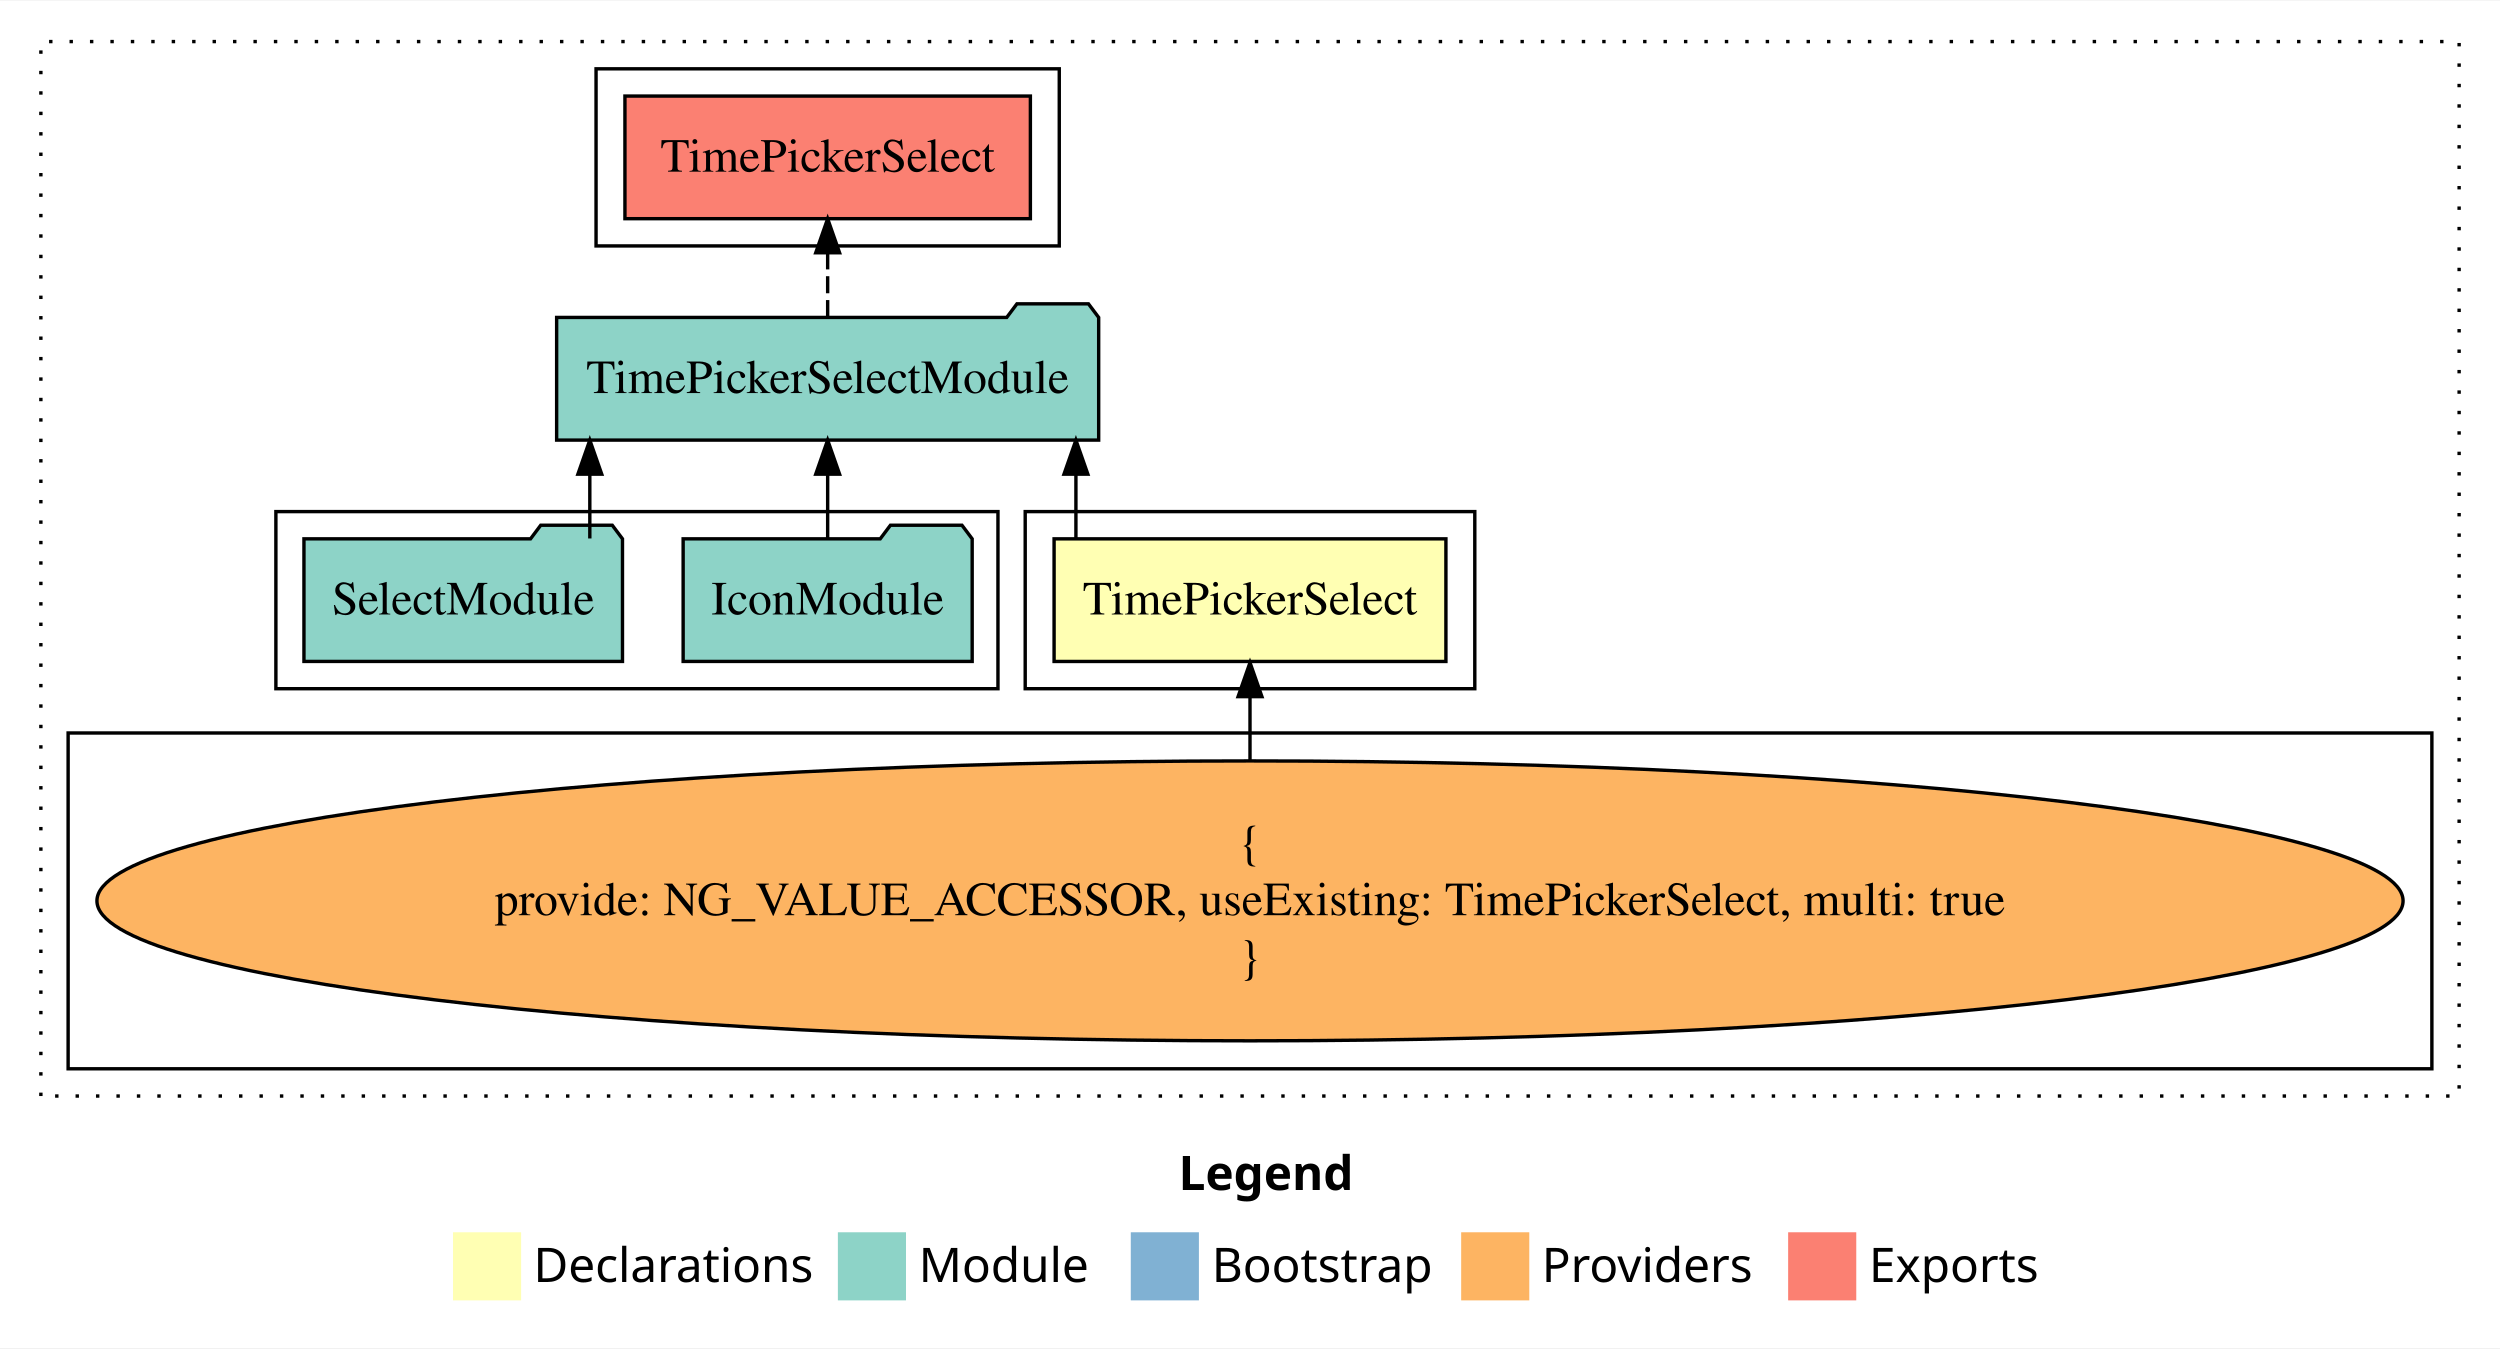
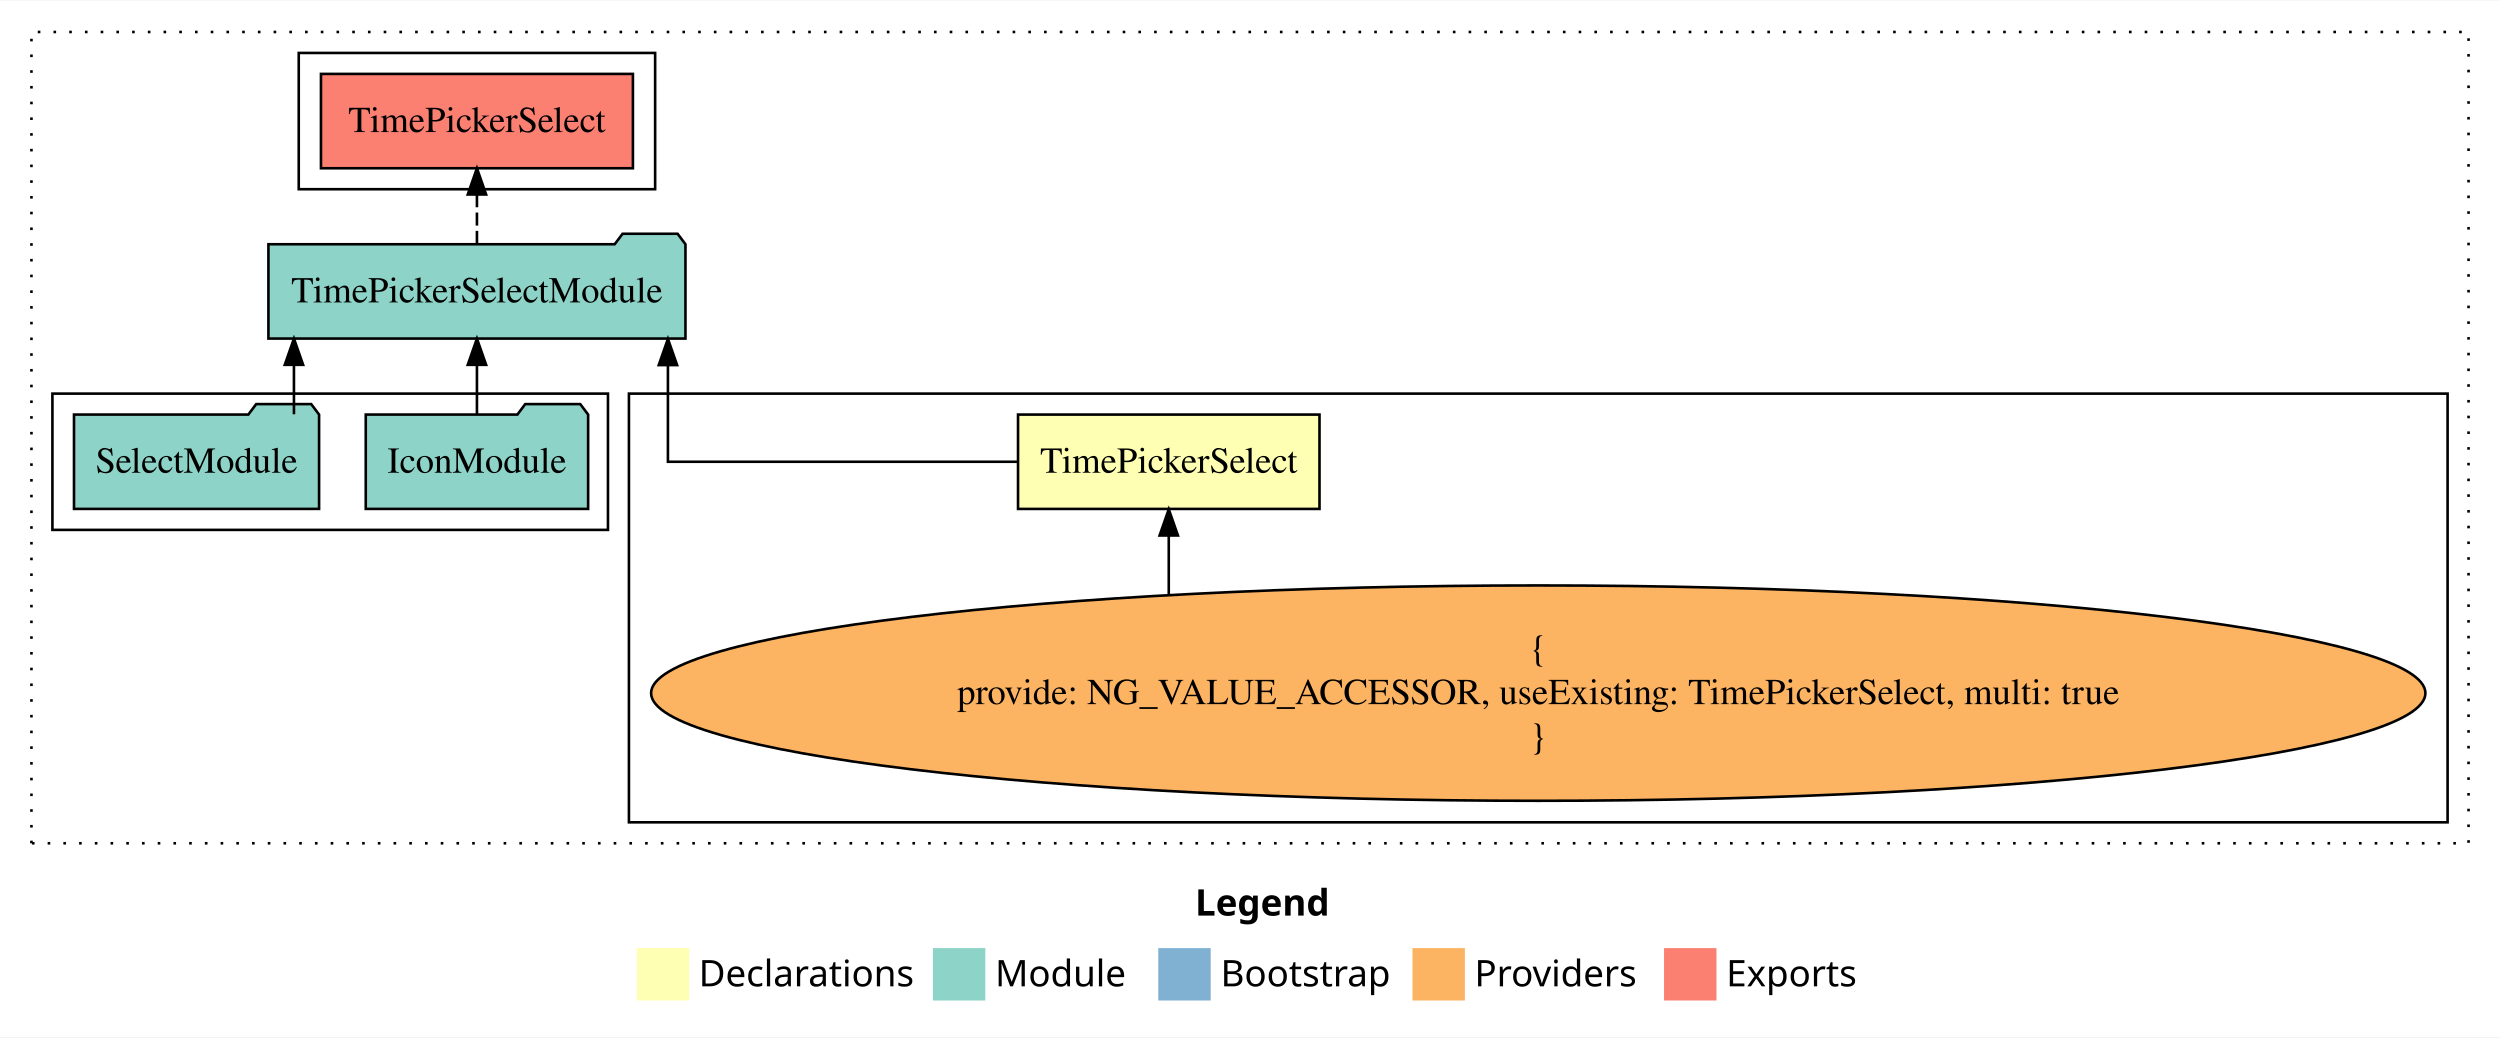
- <svg xmlns="http://www.w3.org/2000/svg" width="734pt" height="396pt" viewBox="0.00 0.00 734.00 395.59">
+ <svg xmlns="http://www.w3.org/2000/svg" width="954pt" height="396pt" viewBox="0.00 0.00 954.00 395.59">
  <g id="graph0" class="graph" transform="scale(1 1) rotate(0) translate(4 391.59)">
-     <polygon fill="white" stroke="transparent" points="-4,4 -4,-391.59 730,-391.59 730,4 -4,4" />
-     <text text-anchor="start" x="342.01" y="-42.4" font-family="Times-12" font-weight="bold" font-size="14.00">Legend</text>
-     <polygon fill="#ffffb3" stroke="transparent" points="129,-10 129,-30 149,-30 149,-10 129,-10" />
-     <text text-anchor="start" x="152.63" y="-15.4" font-family="Times-12" font-size="14.00">  Declarations</text>
-     <polygon fill="#8dd3c7" stroke="transparent" points="242,-10 242,-30 262,-30 262,-10 242,-10" />
-     <text text-anchor="start" x="265.73" y="-15.4" font-family="Times-12" font-size="14.00">  Module</text>
-     <polygon fill="#80b1d3" stroke="transparent" points="328,-10 328,-30 348,-30 348,-10 328,-10" />
-     <text text-anchor="start" x="351.78" y="-15.4" font-family="Times-12" font-size="14.00">  Bootstrap</text>
-     <polygon fill="#fdb462" stroke="transparent" points="425,-10 425,-30 445,-30 445,-10 425,-10" />
-     <text text-anchor="start" x="448.67" y="-15.4" font-family="Times-12" font-size="14.00">  Providers</text>
-     <polygon fill="#fb8072" stroke="transparent" points="521,-10 521,-30 541,-30 541,-10 521,-10" />
-     <text text-anchor="start" x="544.73" y="-15.4" font-family="Times-12" font-size="14.00">  Exports</text>
+     <polygon fill="white" stroke="transparent" points="-4,4 -4,-391.59 950,-391.59 950,4 -4,4" />
+     <text text-anchor="start" x="452.01" y="-42.4" font-family="Times-12" font-weight="bold" font-size="14.00">Legend</text>
+     <polygon fill="#ffffb3" stroke="transparent" points="239,-10 239,-30 259,-30 259,-10 239,-10" />
+     <text text-anchor="start" x="262.63" y="-15.4" font-family="Times-12" font-size="14.00">  Declarations</text>
+     <polygon fill="#8dd3c7" stroke="transparent" points="352,-10 352,-30 372,-30 372,-10 352,-10" />
+     <text text-anchor="start" x="375.73" y="-15.4" font-family="Times-12" font-size="14.00">  Module</text>
+     <polygon fill="#80b1d3" stroke="transparent" points="438,-10 438,-30 458,-30 458,-10 438,-10" />
+     <text text-anchor="start" x="461.78" y="-15.4" font-family="Times-12" font-size="14.00">  Bootstrap</text>
+     <polygon fill="#fdb462" stroke="transparent" points="535,-10 535,-30 555,-30 555,-10 535,-10" />
+     <text text-anchor="start" x="558.67" y="-15.4" font-family="Times-12" font-size="14.00">  Providers</text>
+     <polygon fill="#fb8072" stroke="transparent" points="631,-10 631,-30 651,-30 651,-10 631,-10" />
+     <text text-anchor="start" x="654.73" y="-15.4" font-family="Times-12" font-size="14.00">  Exports</text>
    <g id="clust1" class="cluster">
-       <polygon fill="none" stroke="black" stroke-dasharray="1,5" points="8,-70 8,-379.59 718,-379.59 718,-70 8,-70" />
-     </g>
-     <g id="clust2" class="cluster">
-       <polygon fill="none" stroke="black" points="297,-189.59 297,-241.59 429,-241.59 429,-189.59 297,-189.59" />
+       <polygon fill="none" stroke="black" stroke-dasharray="1,5" points="8,-70 8,-379.59 938,-379.59 938,-70 8,-70" />
    </g>
    <g id="clust3" class="cluster">
-       <polygon fill="none" stroke="black" points="16,-78 16,-176.59 710,-176.59 710,-78 16,-78" />
+       <polygon fill="none" stroke="black" points="236,-78 236,-241.59 930,-241.59 930,-78 236,-78" />
+     </g>
+     <g id="clust4" class="cluster">
+       <polygon fill="none" stroke="black" points="16,-189.59 16,-241.59 228,-241.59 228,-189.59 16,-189.59" />
    </g>
    <g id="clust5" class="cluster">
-       <polygon fill="none" stroke="black" points="171,-319.59 171,-371.59 307,-371.59 307,-319.59 171,-319.59" />
-     </g>
-     <g id="clust4" class="cluster">
-       <polygon fill="none" stroke="black" points="77,-189.59 77,-241.59 289,-241.59 289,-189.59 77,-189.59" />
+       <polygon fill="none" stroke="black" points="110,-319.59 110,-371.59 246,-371.59 246,-319.59 110,-319.59" />
    </g>
    <g id="node1" class="node">
-       <polygon fill="#ffffb3" stroke="black" points="420.52,-233.59 305.48,-233.59 305.48,-197.59 420.52,-197.59 420.52,-233.59" />
-       <text text-anchor="middle" x="363" y="-211.39" font-family="Times,serif" font-size="14.00">TimePickerSelect</text>
+       <polygon fill="#ffffb3" stroke="black" points="499.52,-233.59 384.48,-233.59 384.48,-197.59 499.52,-197.59 499.52,-233.59" />
+       <text text-anchor="middle" x="442" y="-211.39" font-family="Times,serif" font-size="14.00">TimePickerSelect</text>
    </g>
    <g id="node2" class="node">
-       <polygon fill="#8dd3c7" stroke="black" points="318.57,-298.59 315.57,-302.59 294.57,-302.59 291.57,-298.59 159.43,-298.59 159.43,-262.59 318.57,-262.59 318.57,-298.59" />
-       <text text-anchor="middle" x="239" y="-276.39" font-family="Times,serif" font-size="14.00">TimePickerSelectModule</text>
+       <polygon fill="#8dd3c7" stroke="black" points="257.57,-298.59 254.57,-302.59 233.57,-302.59 230.57,-298.59 98.43,-298.59 98.43,-262.59 257.57,-262.59 257.57,-298.59" />
+       <text text-anchor="middle" x="178" y="-276.39" font-family="Times,serif" font-size="14.00">TimePickerSelectModule</text>
    </g>
    <g id="edge1" class="edge">
-       <path fill="none" stroke="black" d="M311.89,-233.7C311.89,-233.7 311.89,-252.58 311.89,-252.58" />
-       <polygon fill="black" stroke="black" points="308.39,-252.58 311.89,-262.58 315.39,-252.58 308.39,-252.58" />
+       <path fill="none" stroke="black" d="M384.4,-215.59C328.13,-215.59 250.88,-215.59 250.88,-215.59 250.88,-215.59 250.88,-252.48 250.88,-252.48" />
+       <polygon fill="black" stroke="black" points="247.38,-252.48 250.88,-262.48 254.38,-252.48 247.38,-252.48" />
    </g>
    <g id="node6" class="node">
-       <polygon fill="#fb8072" stroke="black" points="298.52,-363.59 179.48,-363.59 179.48,-327.59 298.52,-327.59 298.52,-363.59" />
-       <text text-anchor="middle" x="239" y="-341.39" font-family="Times,serif" font-size="14.00">TimePickerSelect </text>
+       <polygon fill="#fb8072" stroke="black" points="237.52,-363.59 118.48,-363.59 118.48,-327.59 237.52,-327.59 237.52,-363.59" />
+       <text text-anchor="middle" x="178" y="-341.39" font-family="Times,serif" font-size="14.00">TimePickerSelect </text>
    </g>
    <g id="edge5" class="edge">
-       <path fill="none" stroke="black" stroke-dasharray="5,2" d="M239,-298.7C239,-298.7 239,-317.58 239,-317.58" />
-       <polygon fill="black" stroke="black" points="235.5,-317.58 239,-327.58 242.5,-317.58 235.5,-317.58" />
+       <path fill="none" stroke="black" stroke-dasharray="5,2" d="M178,-298.7C178,-298.7 178,-317.58 178,-317.58" />
+       <polygon fill="black" stroke="black" points="174.5,-317.58 178,-327.58 181.5,-317.58 174.5,-317.58" />
    </g>
    <g id="node3" class="node">
-       <ellipse fill="#fdb462" stroke="black" cx="363" cy="-127.3" rx="338.54" ry="41.09" />
-       <text text-anchor="middle" x="363" y="-139.9" font-family="Times,serif" font-size="14.00">{</text>
-       <text text-anchor="middle" x="363" y="-123.1" font-family="Times,serif" font-size="14.00">    provide: NG_VALUE_ACCESSOR, useExisting: TimePickerSelect, multi: true</text>
-       <text text-anchor="middle" x="363" y="-106.3" font-family="Times,serif" font-size="14.00">}</text>
+       <ellipse fill="#fdb462" stroke="black" cx="583" cy="-127.3" rx="338.54" ry="41.09" />
+       <text text-anchor="middle" x="583" y="-139.9" font-family="Times,serif" font-size="14.00">{</text>
+       <text text-anchor="middle" x="583" y="-123.1" font-family="Times,serif" font-size="14.00">    provide: NG_VALUE_ACCESSOR, useExisting: TimePickerSelect, multi: true</text>
+       <text text-anchor="middle" x="583" y="-106.3" font-family="Times,serif" font-size="14.00">}</text>
    </g>
    <g id="edge2" class="edge">
-       <path fill="none" stroke="black" d="M363,-168.6C363,-168.6 363,-187.26 363,-187.26" />
-       <polygon fill="black" stroke="black" points="359.5,-187.26 363,-197.26 366.5,-187.26 359.5,-187.26" />
+       <path fill="none" stroke="black" d="M442,-165C442,-165 442,-187.45 442,-187.45" />
+       <polygon fill="black" stroke="black" points="438.5,-187.45 442,-197.45 445.5,-187.45 438.5,-187.45" />
    </g>
    <g id="node4" class="node">
-       <polygon fill="#8dd3c7" stroke="black" points="281.43,-233.59 278.43,-237.59 257.43,-237.59 254.43,-233.59 196.57,-233.59 196.57,-197.59 281.43,-197.59 281.43,-233.59" />
-       <text text-anchor="middle" x="239" y="-211.39" font-family="Times,serif" font-size="14.00">IconModule</text>
+       <polygon fill="#8dd3c7" stroke="black" points="220.43,-233.59 217.43,-237.59 196.43,-237.59 193.43,-233.59 135.57,-233.59 135.57,-197.59 220.43,-197.59 220.43,-233.59" />
+       <text text-anchor="middle" x="178" y="-211.39" font-family="Times,serif" font-size="14.00">IconModule</text>
    </g>
    <g id="edge3" class="edge">
-       <path fill="none" stroke="black" d="M239,-233.7C239,-233.7 239,-252.58 239,-252.58" />
-       <polygon fill="black" stroke="black" points="235.5,-252.58 239,-262.58 242.5,-252.58 235.5,-252.58" />
+       <path fill="none" stroke="black" d="M178,-233.7C178,-233.7 178,-252.58 178,-252.58" />
+       <polygon fill="black" stroke="black" points="174.5,-252.58 178,-262.58 181.5,-252.58 174.5,-252.58" />
    </g>
    <g id="node5" class="node">
-       <polygon fill="#8dd3c7" stroke="black" points="178.76,-233.59 175.76,-237.59 154.76,-237.59 151.76,-233.59 85.24,-233.59 85.24,-197.59 178.76,-197.59 178.76,-233.59" />
-       <text text-anchor="middle" x="132" y="-211.39" font-family="Times,serif" font-size="14.00">SelectModule</text>
+       <polygon fill="#8dd3c7" stroke="black" points="117.76,-233.59 114.76,-237.59 93.76,-237.59 90.76,-233.59 24.24,-233.59 24.24,-197.59 117.76,-197.59 117.76,-233.59" />
+       <text text-anchor="middle" x="71" y="-211.39" font-family="Times,serif" font-size="14.00">SelectModule</text>
    </g>
    <g id="edge4" class="edge">
-       <path fill="none" stroke="black" d="M169.17,-233.7C169.17,-233.7 169.17,-252.58 169.17,-252.58" />
-       <polygon fill="black" stroke="black" points="165.67,-252.58 169.17,-262.58 172.67,-252.58 165.67,-252.58" />
+       <path fill="none" stroke="black" d="M108.17,-233.7C108.17,-233.7 108.17,-252.58 108.17,-252.58" />
+       <polygon fill="black" stroke="black" points="104.67,-252.58 108.17,-262.58 111.67,-252.58 104.67,-252.58" />
    </g>
  </g>
</svg>
